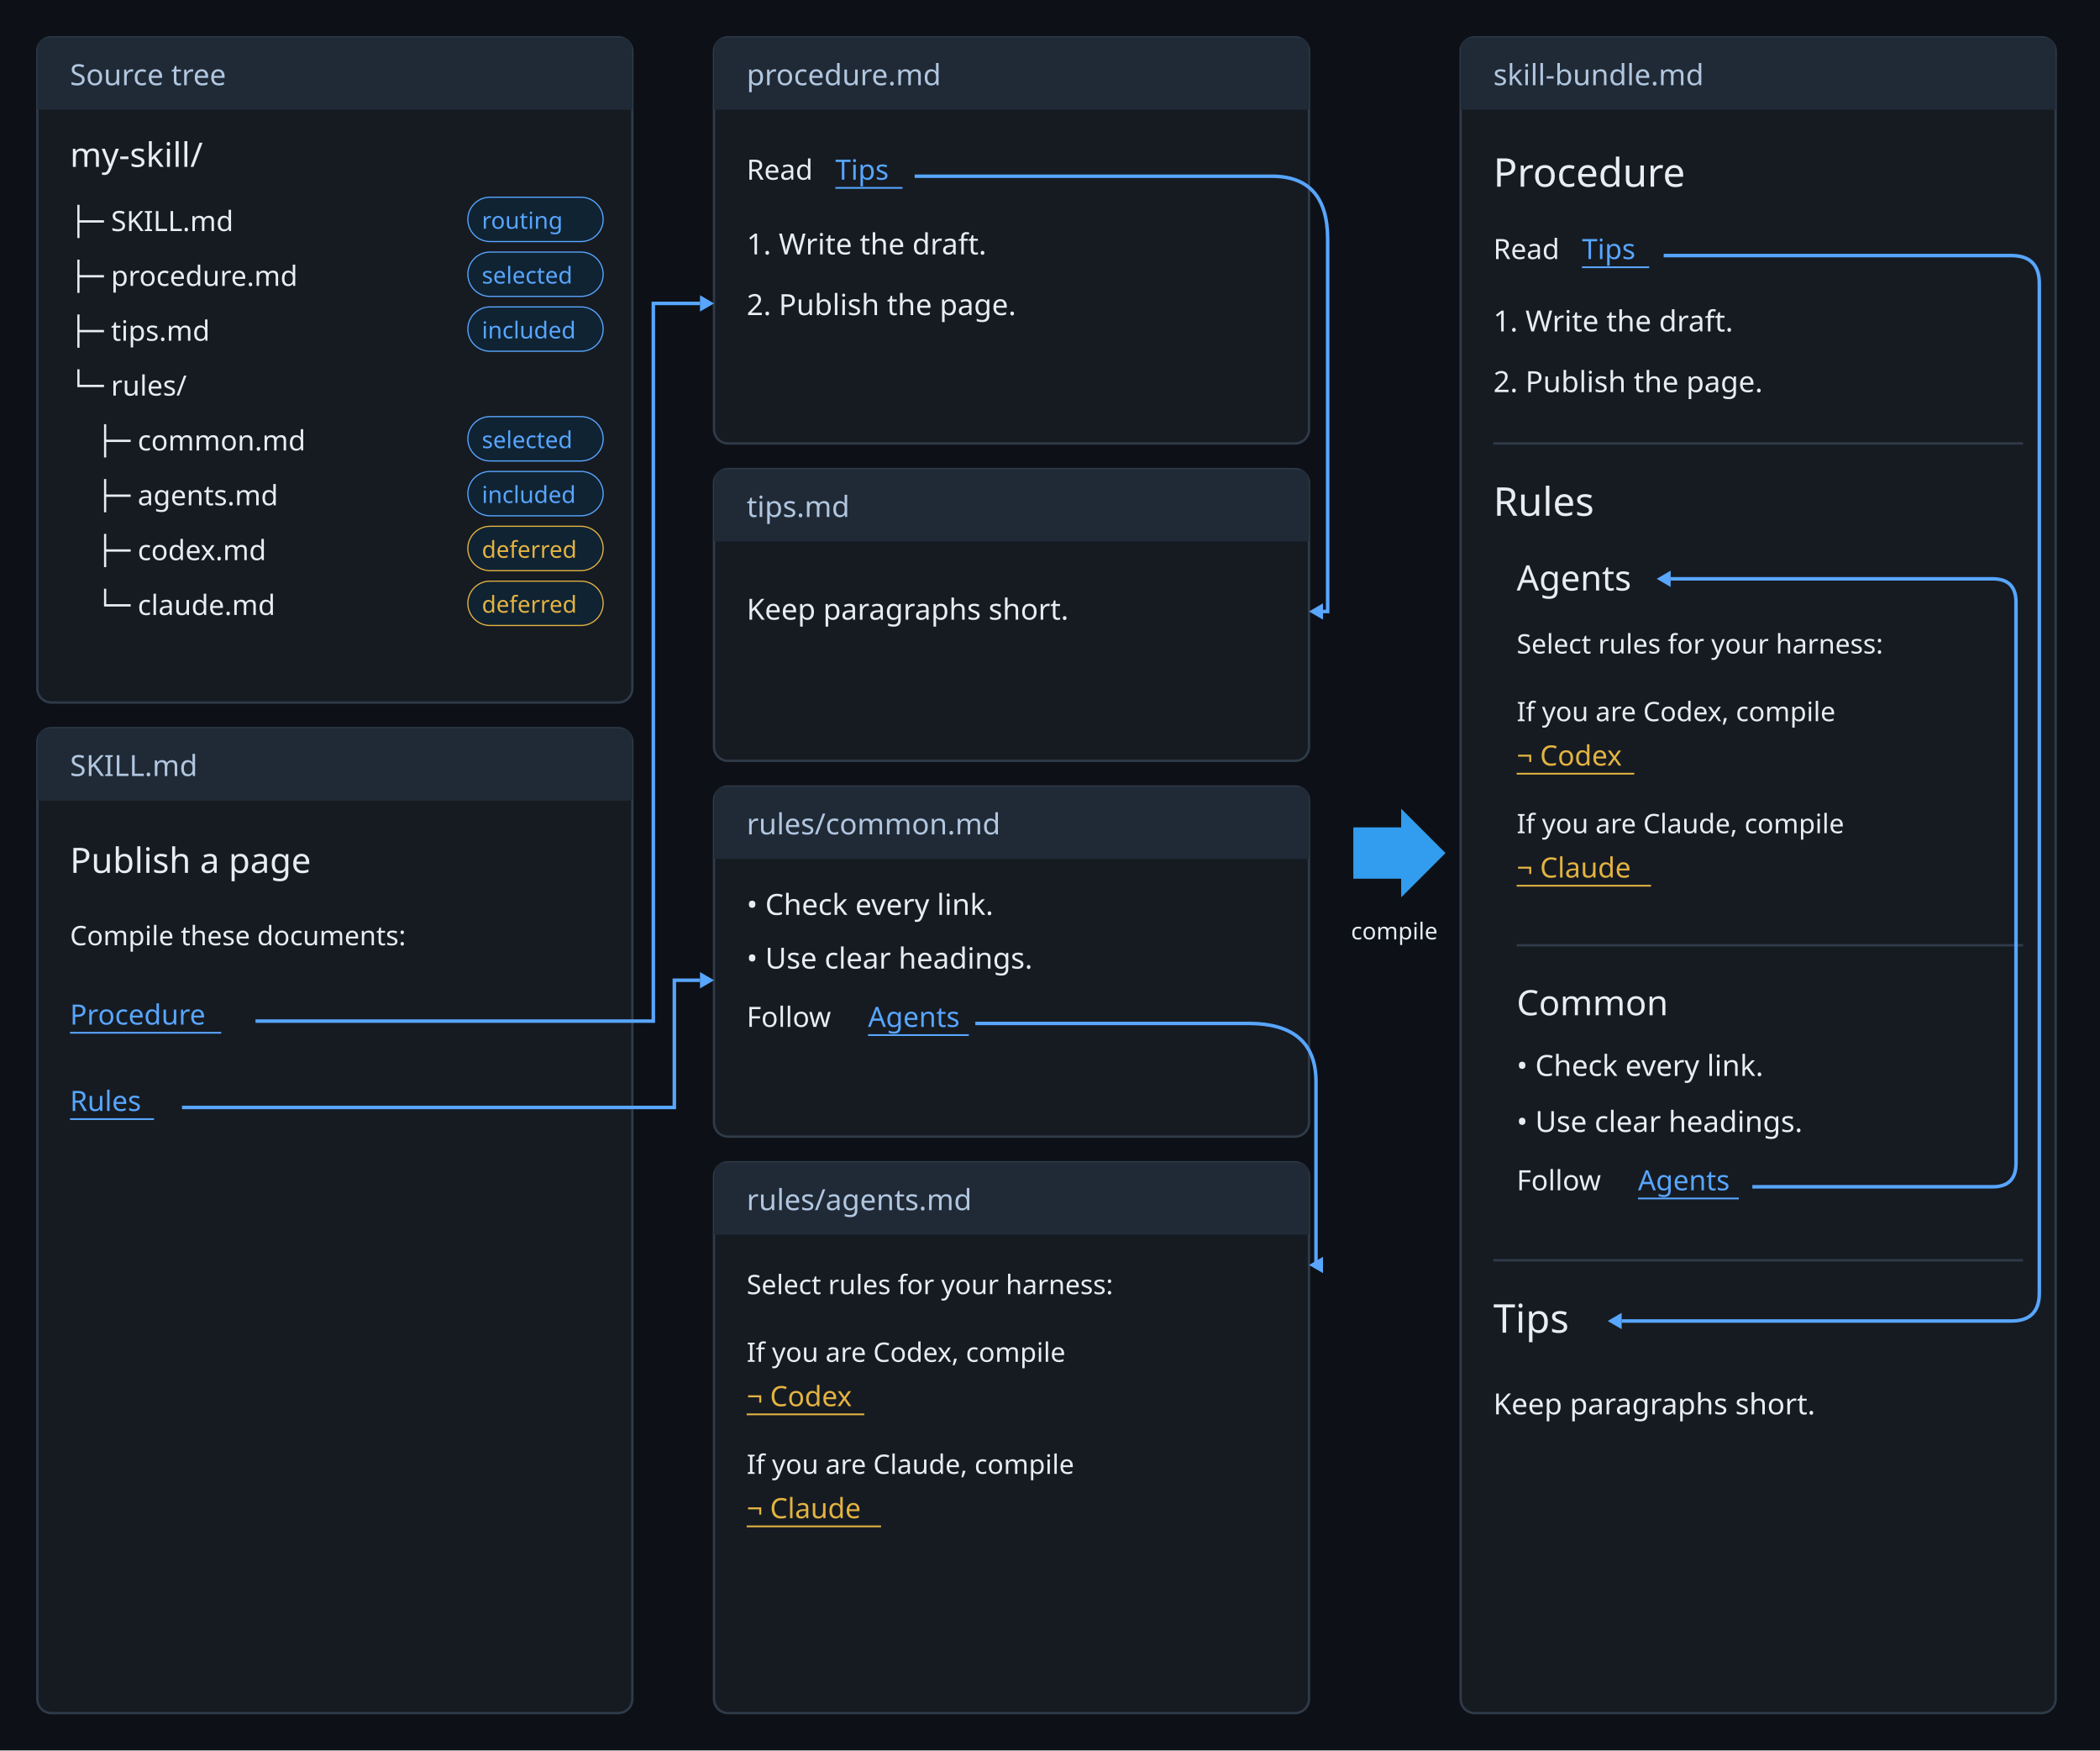
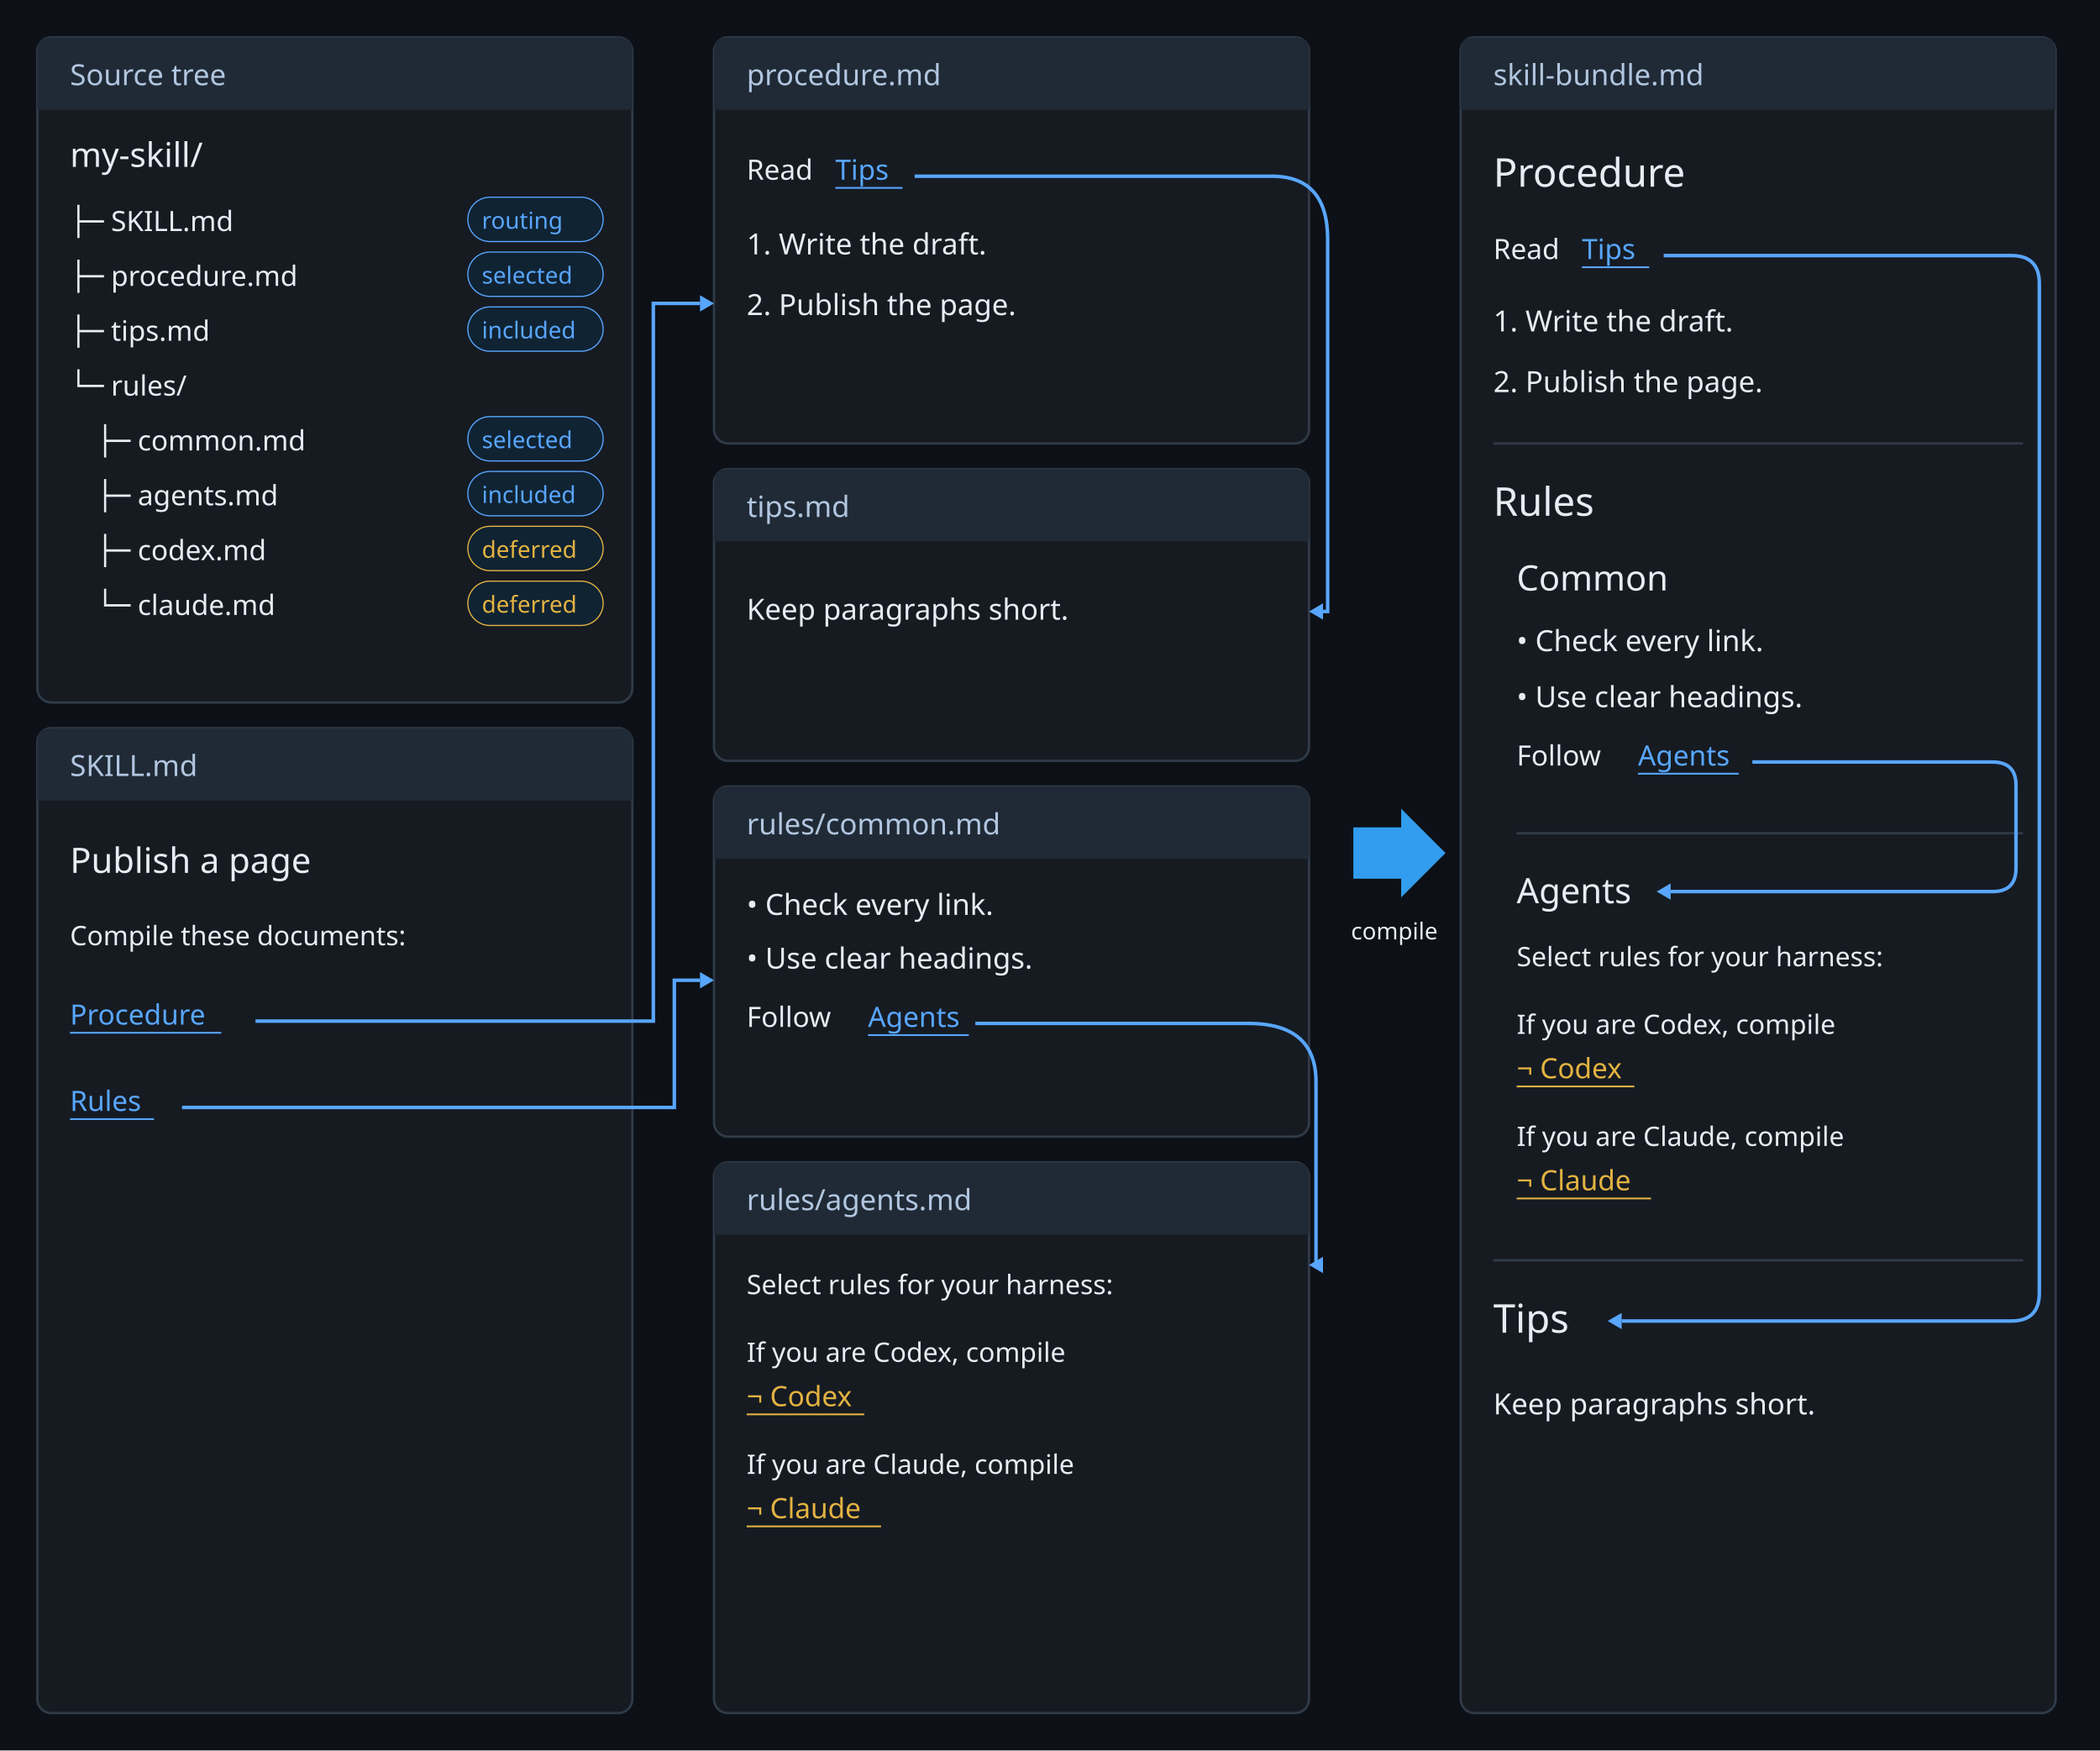
<svg xmlns="http://www.w3.org/2000/svg" width="1800" height="1500" viewBox="0 0 1800 1500" role="img" aria-labelledby="title description">
  <rect width="1800" height="1500" fill="#0d1117" />
  <g font-family="IBM Plex Mono" xml:space="preserve">
    <rect x="32" y="32" width="510" height="570" rx="12" fill="#161b22" stroke="#303b49" stroke-width="2" />
    <path d="M44 32 H530 Q542 32 542 44 V94 H32 V44 Q32 32 44 32" fill="#202a36" />
    <text x="60" y="73" font-size="25" fill="#b1c6df" font-weight="400">Source tree</text>
    <rect x="32" y="624" width="510" height="844" rx="12" fill="#161b22" stroke="#303b49" stroke-width="2" />
    <path d="M44 624 H530 Q542 624 542 636 V686 H32 V636 Q32 624 44 624" fill="#202a36" />
    <text x="60" y="665" font-size="25" fill="#b1c6df" font-weight="400">SKILL.md</text>
    <rect x="612" y="32" width="510" height="348" rx="12" fill="#161b22" stroke="#303b49" stroke-width="2" />
    <path d="M624 32 H1110 Q1122 32 1122 44 V94 H612 V44 Q612 32 624 32" fill="#202a36" />
    <text x="640" y="73" font-size="25" fill="#b1c6df" font-weight="400">procedure.md</text>
    <g transform="translate(0,272)">
      <rect x="612" y="402" width="510" height="300" rx="12" fill="#161b22" stroke="#303b49" stroke-width="2" />
      <path d="M624 402 H1110 Q1122 402 1122 414 V464 H612 V414 Q612 402 624 402" fill="#202a36" />
    </g>
    <g transform="translate(0,272)">
      <text x="640" y="443" font-size="25" fill="#b1c6df" font-weight="400">rules/common.md</text>
    </g>
    <g transform="translate(0,-322)">
      <rect x="612" y="724" width="510" height="250" rx="12" fill="#161b22" stroke="#303b49" stroke-width="2" />
      <path d="M624 724 H1110 Q1122 724 1122 736 V786 H612 V736 Q612 724 624 724" fill="#202a36" />
    </g>
    <g transform="translate(0,-322)">
      <text x="640" y="765" font-size="25" fill="#b1c6df" font-weight="400">tips.md</text>
    </g>
    <rect x="612" y="996" width="510" height="472" rx="12" fill="#161b22" stroke="#303b49" stroke-width="2" />
    <path d="M624 996 H1110 Q1122 996 1122 1008 V1058 H612 V1008 Q612 996 624 996" fill="#202a36" />
    <text x="640" y="1037" font-size="25" fill="#b1c6df" font-weight="400">rules/agents.md</text>
    <rect x="1252" y="32" width="510" height="1436" rx="12" fill="#161b22" stroke="#303b49" stroke-width="2" />
    <path d="M1264 32 H1750 Q1762 32 1762 44 V94 H1252 V44 Q1252 32 1264 32" fill="#202a36" />
    <text x="1280" y="73" font-size="25" fill="#b1c6df" font-weight="400">skill-bundle.md</text>
    <text x="60" y="143" font-size="29" fill="#e6edf3" font-weight="400">my-skill/</text>
    <text x="60" y="198" font-size="24" fill="#e6edf3">├─ SKILL.md</text>
    <rect x="401" y="169" width="116" height="38" rx="19" fill="#102333" stroke="#58a6ff" />
    <text x="413" y="196" font-size="20" fill="#58a6ff">routing</text>
    <text x="60" y="245" font-size="24" fill="#e6edf3">├─ procedure.md</text>
    <rect x="401" y="216" width="116" height="38" rx="19" fill="#102333" stroke="#58a6ff" />
    <text x="413" y="243" font-size="20" fill="#58a6ff">selected</text>
    <text x="60" y="292" font-size="24" fill="#e6edf3">├─ tips.md</text>
    <rect x="401" y="263" width="116" height="38" rx="19" fill="#102333" stroke="#58a6ff" />
    <text x="413" y="290" font-size="20" fill="#58a6ff">included</text>
    <text x="60" y="339" font-size="24" fill="#e6edf3">└─ rules/</text>
    <text x="60" y="386" font-size="24" fill="#e6edf3">   ├─ common.md</text>
    <rect x="401" y="357" width="116" height="38" rx="19" fill="#102333" stroke="#58a6ff" />
    <text x="413" y="384" font-size="20" fill="#58a6ff">selected</text>
    <text x="60" y="433" font-size="24" fill="#e6edf3">   ├─ agents.md</text>
    <rect x="401" y="404" width="116" height="38" rx="19" fill="#102333" stroke="#58a6ff" />
    <text x="413" y="431" font-size="20" fill="#58a6ff">included</text>
    <text x="60" y="480" font-size="24" fill="#e6edf3">   ├─ codex.md</text>
    <rect x="401" y="451" width="116" height="38" rx="19" fill="#102333" stroke="#e3b341" />
    <text x="413" y="478" font-size="20" fill="#e3b341">deferred</text>
    <text x="60" y="527" font-size="24" fill="#e6edf3">   └─ claude.md</text>
    <rect x="401" y="498" width="116" height="38" rx="19" fill="#102333" stroke="#e3b341" />
    <text x="413" y="525" font-size="20" fill="#e3b341">deferred</text>
    <text x="60" y="748" font-size="30" fill="#e6edf3" font-weight="500">Publish a page</text>
    <text x="60" y="810" font-size="23" fill="#e6edf3" font-weight="400">Compile these documents:</text>
    <text x="60" y="878" font-size="24" fill="#58a6ff" font-weight="400">Procedure</text>
    <path d="M60 885 h129.6" stroke="#58a6ff" stroke-width="1.5" />
    <text x="60" y="952" font-size="24" fill="#58a6ff" font-weight="400">Rules</text>
    <path d="M60 959 h72.0" stroke="#58a6ff" stroke-width="1.5" />
    <text x="640" y="154" font-size="24" fill="#e6edf3" font-weight="400">Read</text>
    <text x="716" y="154" font-size="24" fill="#58a6ff" font-weight="400">Tips</text>
    <path d="M716 161 h57.6" stroke="#58a6ff" stroke-width="1.5" />
    <text x="640" y="218" font-size="25" fill="#e6edf3" font-weight="400">1. Write the draft.</text>
    <text x="640" y="270" font-size="25" fill="#e6edf3" font-weight="400">2. Publish the page.</text>
    <g transform="translate(0,272)">
      <text x="640" y="512" font-size="25" fill="#e6edf3" font-weight="400">• Check every link.</text>
    </g>
    <g transform="translate(0,272)">
      <text x="640" y="558" font-size="25" fill="#e6edf3" font-weight="400">• Use clear headings.</text>
    </g>
    <g transform="translate(0,272)">
      <text x="640" y="608" font-size="24" fill="#e6edf3" font-weight="400">Follow</text>
    </g>
    <g transform="translate(0,272)">
      <text x="744" y="608" font-size="24" fill="#58a6ff" font-weight="400">Agents</text>
    </g>
    <g transform="translate(0,272)">
      <path d="M744 615 h86.4" stroke="#58a6ff" stroke-width="1.5" />
    </g>
    <g transform="translate(0,-322)">
      <text x="640" y="853" font-size="25" fill="#e6edf3" font-weight="400">Keep paragraphs short.</text>
    </g>
    <text x="640" y="1109" font-size="23" fill="#e6edf3" font-weight="400">Select rules for your harness:</text>
    <text x="640" y="1167" font-size="23" fill="#e6edf3" font-weight="400">If you are Codex, compile</text>
    <text x="640" y="1205" font-size="24" fill="#e3b341" font-weight="400">¬ Codex</text>
    <path d="M640 1212 h100.8" stroke="#e3b341" stroke-width="1.5" />
    <text x="640" y="1263" font-size="23" fill="#e6edf3" font-weight="400">If you are Claude, compile</text>
    <text x="640" y="1301" font-size="24" fill="#e3b341" font-weight="400">¬ Claude</text>
    <path d="M640 1308 h115.2" stroke="#e3b341" stroke-width="1.5" />
    <text x="1280" y="160" font-size="34" fill="#e6edf3" font-weight="500">Procedure</text>
    <text x="1280" y="222" font-size="24" fill="#e6edf3" font-weight="400">Read</text>
    <text x="1356" y="222" font-size="24" fill="#58a6ff" font-weight="400">Tips</text>
    <path d="M1356 229 h57.6" stroke="#58a6ff" stroke-width="1.5" />
    <text x="1280" y="284" font-size="25" fill="#e6edf3" font-weight="400">1. Write the draft.</text>
    <text x="1280" y="336" font-size="25" fill="#e6edf3" font-weight="400">2. Publish the page.</text>
    <path d="M1280 380 H1734" stroke="#303b49" stroke-width="2" />
    <text x="1280" y="442" font-size="34" fill="#e6edf3" font-weight="500">Rules</text>
-     <text x="1300" y="506" font-size="30" fill="#e6edf3">Agents</text>
-     <text x="1300" y="560" font-size="23" fill="#e6edf3">Select rules for your harness:</text>
-     <text x="1300" y="618" font-size="23" fill="#e6edf3">If you are Codex, compile</text>
-     <text x="1300" y="656" font-size="24" fill="#e3b341">¬ Codex</text>
-     <path d="M1300 663 h100.8" stroke="#e3b341" stroke-width="1.5" />
-     <text x="1300" y="714" font-size="23" fill="#e6edf3">If you are Claude, compile</text>
-     <text x="1300" y="752" font-size="24" fill="#e3b341">¬ Claude</text>
-     <path d="M1300 759 h115.2" stroke="#e3b341" stroke-width="1.5" />
-     <path d="M1300 810 H1734" stroke="#303b49" stroke-width="2" />
-     <text x="1300" y="870" font-size="30" fill="#e6edf3">Common</text>
-     <text x="1300" y="922" font-size="25" fill="#e6edf3">• Check every link.</text>
-     <text x="1300" y="970" font-size="25" fill="#e6edf3">• Use clear headings.</text>
-     <text x="1300" y="1020" font-size="24" fill="#e6edf3">Follow</text>
-     <text x="1404" y="1020" font-size="24" fill="#58a6ff">Agents</text>
-     <path d="M1404 1027 h86.4" stroke="#58a6ff" stroke-width="1.5" />
+     <text x="1300" y="506" font-size="30" fill="#e6edf3">Common</text>
+     <text x="1300" y="558" font-size="25" fill="#e6edf3">• Check every link.</text>
+     <text x="1300" y="606" font-size="25" fill="#e6edf3">• Use clear headings.</text>
+     <text x="1300" y="656" font-size="24" fill="#e6edf3">Follow</text>
+     <text x="1404" y="656" font-size="24" fill="#58a6ff">Agents</text>
+     <path d="M1404 663 h86.4" stroke="#58a6ff" stroke-width="1.5" />
+     <path d="M1300 714 H1734" stroke="#303b49" stroke-width="2" />
+     <text x="1300" y="774" font-size="30" fill="#e6edf3">Agents</text>
+     <text x="1300" y="828" font-size="23" fill="#e6edf3">Select rules for your harness:</text>
+     <text x="1300" y="886" font-size="23" fill="#e6edf3">If you are Codex, compile</text>
+     <text x="1300" y="924" font-size="24" fill="#e3b341">¬ Codex</text>
+     <path d="M1300 931 h100.8" stroke="#e3b341" stroke-width="1.5" />
+     <text x="1300" y="982" font-size="23" fill="#e6edf3">If you are Claude, compile</text>
+     <text x="1300" y="1020" font-size="24" fill="#e3b341">¬ Claude</text>
+     <path d="M1300 1027 h115.2" stroke="#e3b341" stroke-width="1.5" />
    <path d="M1280 1080 H1734" stroke="#303b49" stroke-width="2" />
    <text x="1280" y="1142" font-size="34" fill="#e6edf3" font-weight="500">Tips</text>
    <text x="1280" y="1212" font-size="25" fill="#e6edf3" font-weight="400">Keep paragraphs short.</text>
    <path d="M1426 219 H1724 Q1748 219 1748 243 V1108 Q1748 1132 1724 1132 H1390" fill="none" stroke="#58a6ff" stroke-width="3" />
    <path d="M1390 1125 L1378 1132 L1390 1139 Z" fill="#58a6ff" />
-     <path d="M1502 1017 H1708 Q1728 1017 1728 997 V516 Q1728 496 1708 496 H1432" fill="none" stroke="#58a6ff" stroke-width="3" />
-     <path d="M1432 489 L1420 496 L1432 503 Z" fill="#58a6ff" />
+     <path d="M1502 653 H1708 Q1728 653 1728 673 V744 Q1728 764 1708 764 H1432" fill="none" stroke="#58a6ff" stroke-width="3" />
+     <path d="M1432 757 L1420 764 L1432 771 Z" fill="#58a6ff" />
    <path d="M219 875 H560 V260 H600" fill="none" stroke="#58a6ff" stroke-width="3" />
    <path d="M600 253 L612 260 L600 267 Z" fill="#58a6ff" />
    <path d="M156 949 H578 V840 H600" fill="none" stroke="#58a6ff" stroke-width="3" />
    <path d="M600 833 L612 840 L600 847 Z" fill="#58a6ff" />
    <path d="M784 151 H1090 Q1138 151 1138 205 V524 H1134" fill="none" stroke="#58a6ff" stroke-width="3" />
    <path d="M1134 517 L1122 524 L1134 531 Z" fill="#58a6ff" />
    <path d="M836 877 H1070 Q1128 877 1128 927 V1084 H1134" fill="none" stroke="#58a6ff" stroke-width="3" />
    <path d="M1134 1077 L1122 1084 L1134 1091 Z" fill="#58a6ff" />
    <path d="M1160 709 H1201 V693 L1239 731 L1201 769 V753 H1160Z" fill="#329def" />
    <text x="1158" y="805" font-size="20" fill="#e6edf3" font-weight="400">compile</text>
  </g>
</svg>
